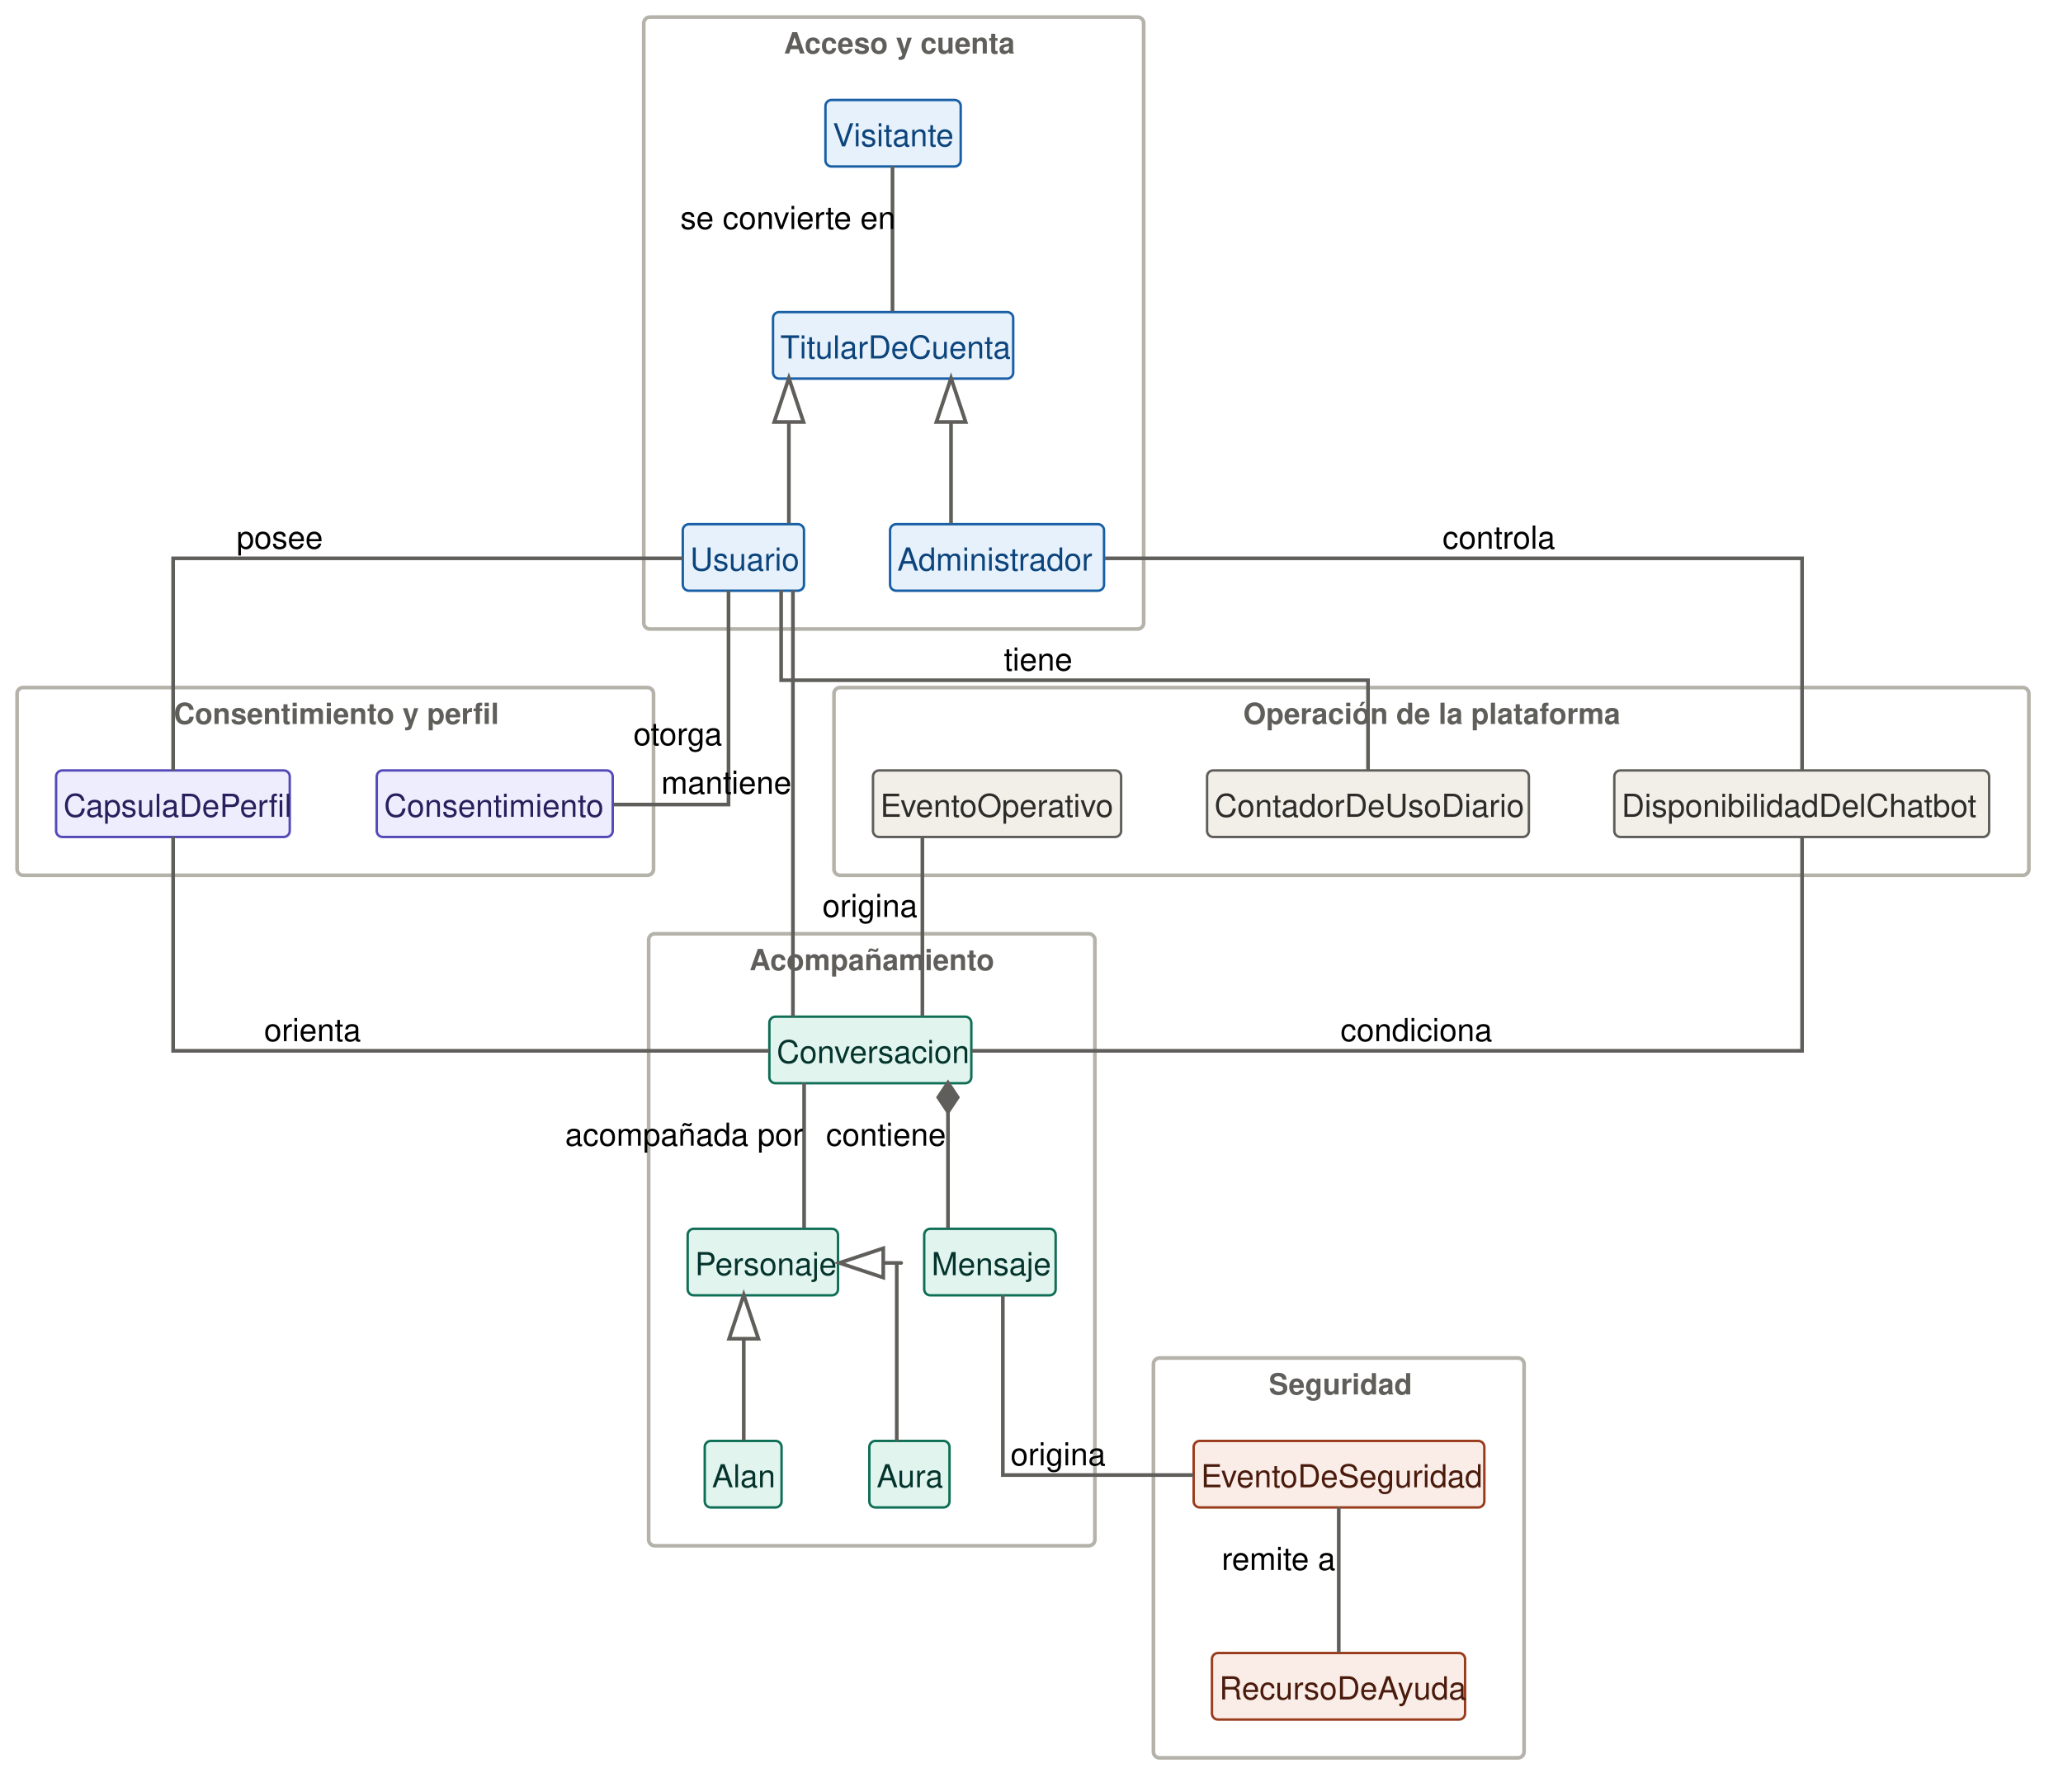
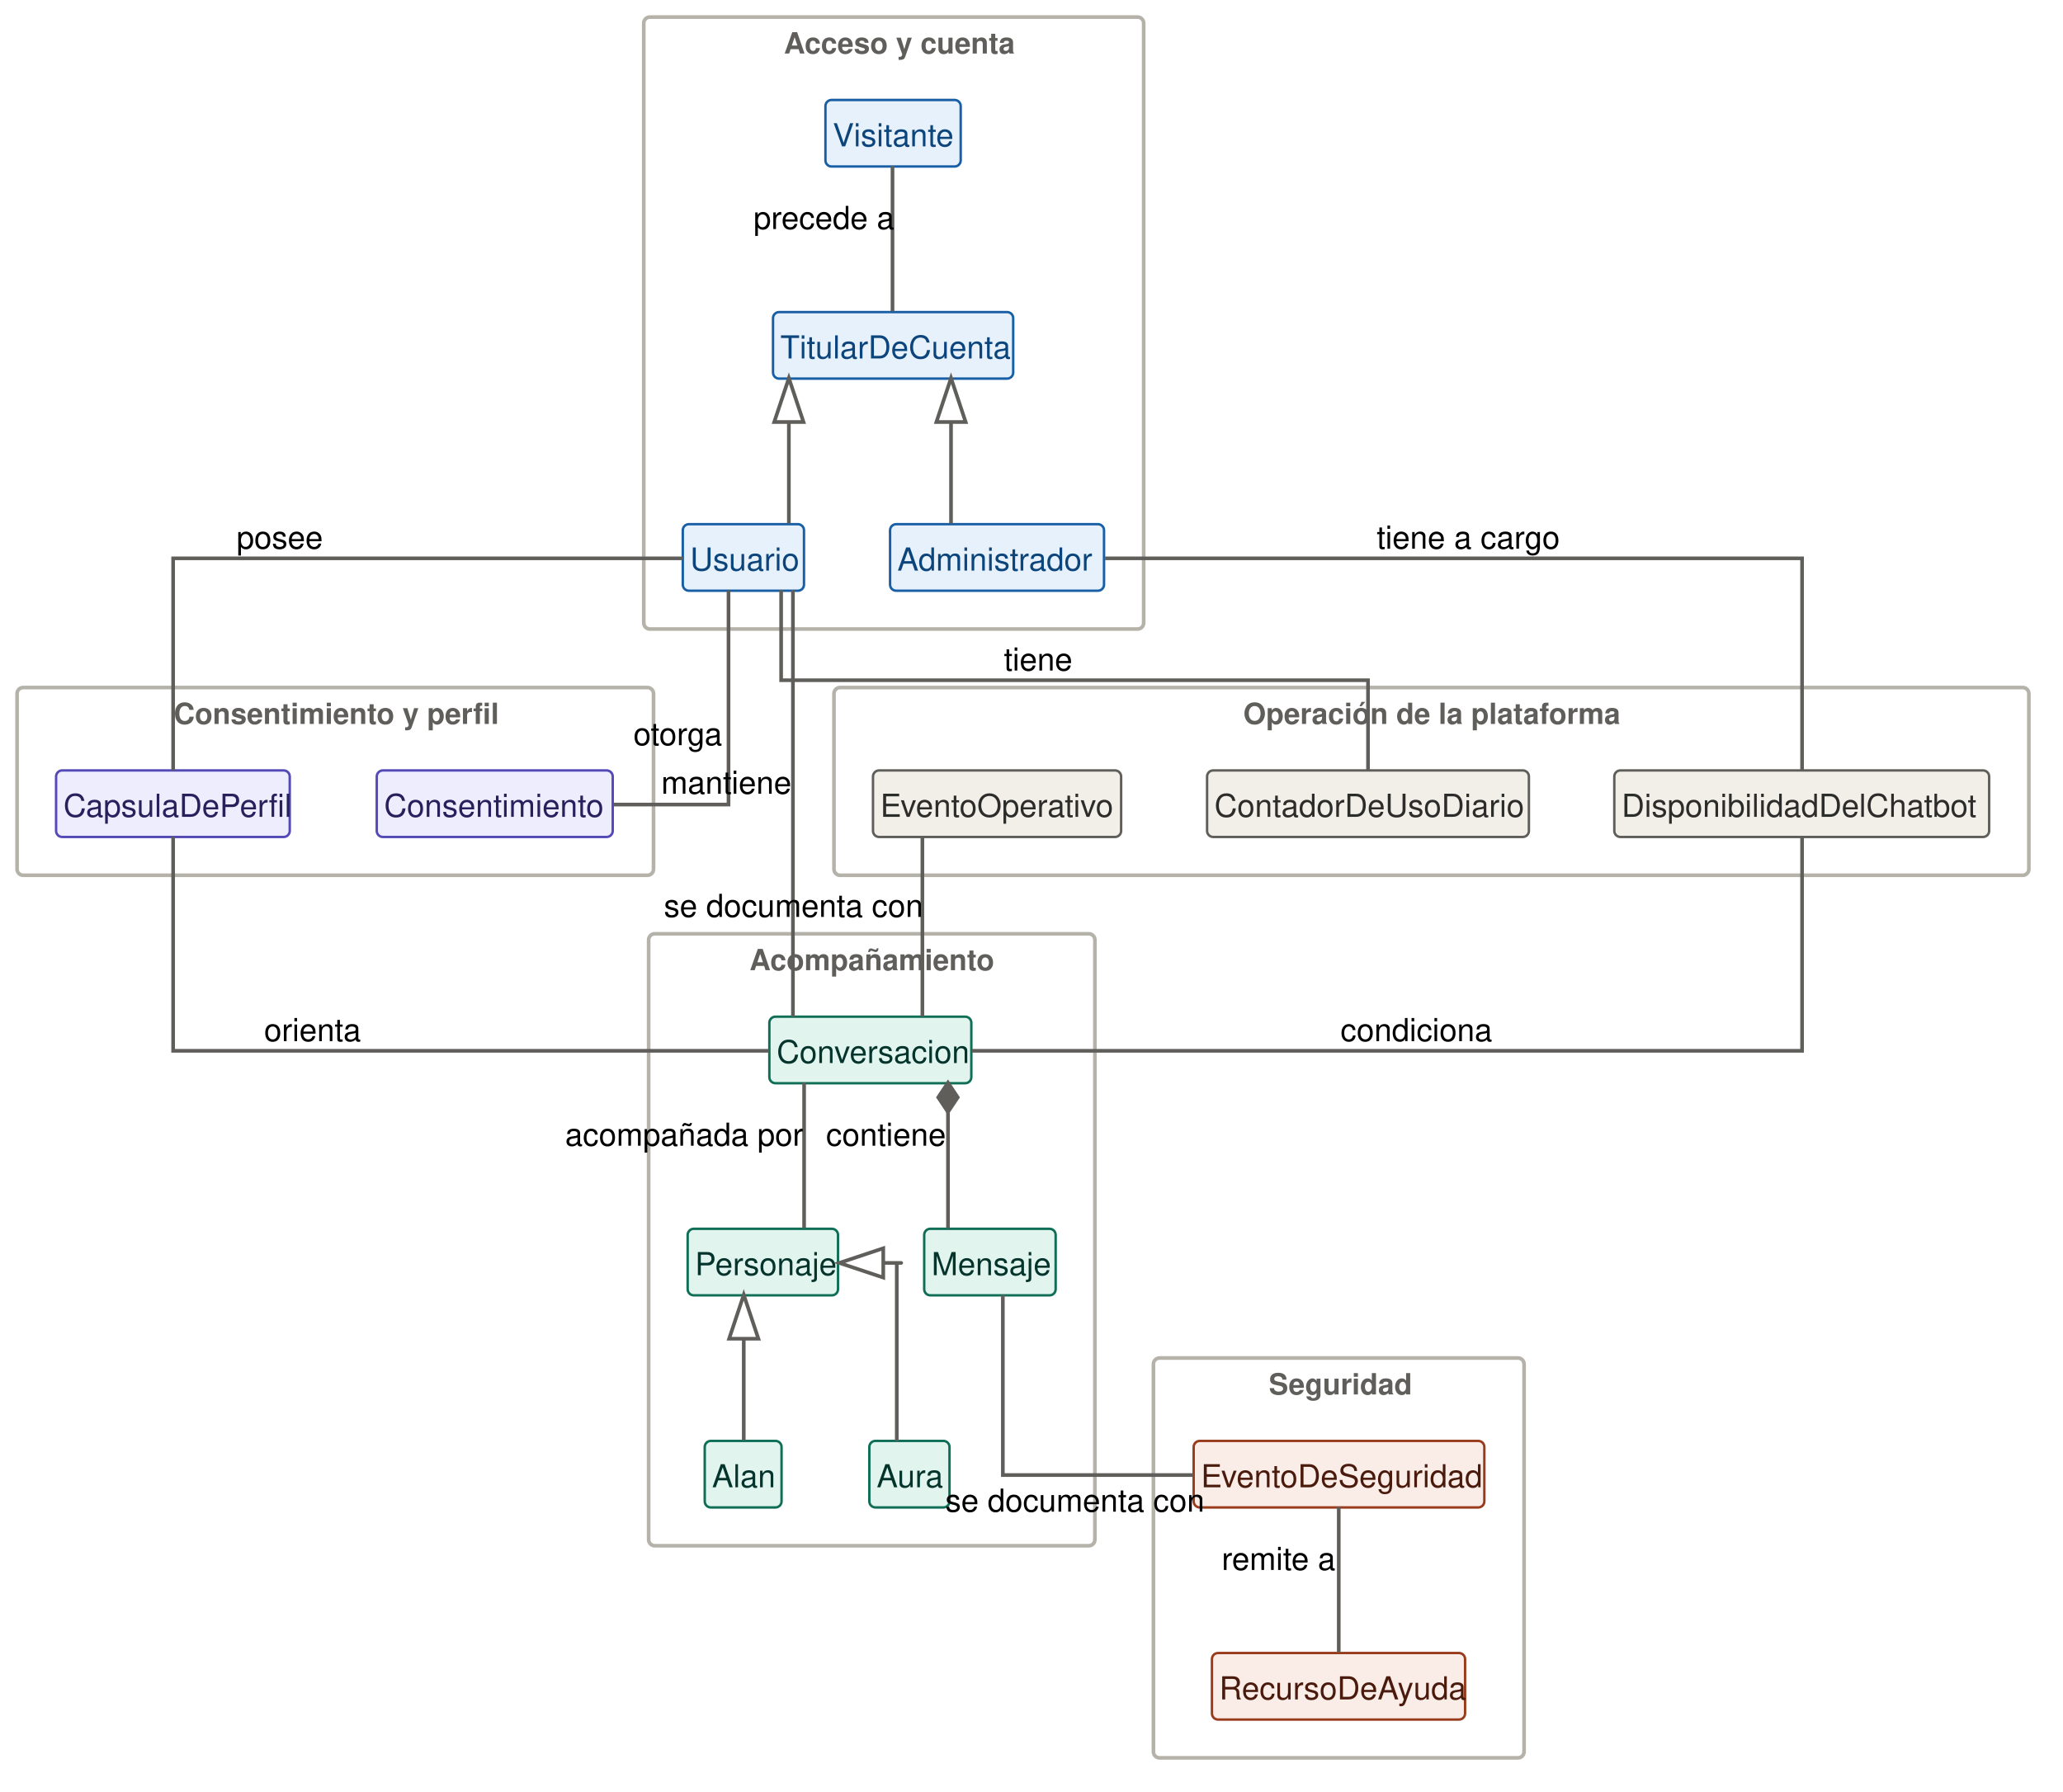
<svg xmlns="http://www.w3.org/2000/svg" contentStyleType="text/css" data-diagram-type="CLASS" height="735px" preserveAspectRatio="none" style="width:846px;height:735px;background:#FFFFFF;" version="1.1" viewBox="0 0 846 735" width="846px" zoomAndPan="magnify">
  <defs />
  <g>
    <g class="cluster" data-qualified-name="Acceso y cuenta" data-source-line="20" id="ent0001">
      <rect fill="none" height="251" rx="2.5" ry="2.5" style="stroke:#B4B2A9;stroke-width:1.5;" width="205" x="264" y="7" />
      <text fill="#5F5E5A" font-family="Segoe UI, Helvetica, Arial, sans-serif" font-size="12" font-weight="700" lengthAdjust="spacing" textLength="90.041" x="321.479" y="21.949">Acceso y cuenta</text>
    </g>
    <g class="cluster" data-qualified-name="Consentimiento y perfil" data-source-line="27" id="ent0006">
      <rect fill="none" height="77" rx="2.5" ry="2.5" style="stroke:#B4B2A9;stroke-width:1.5;" width="261" x="7" y="282" />
      <text fill="#5F5E5A" font-family="Segoe UI, Helvetica, Arial, sans-serif" font-size="12" font-weight="700" lengthAdjust="spacing" textLength="132.562" x="71.219" y="296.949">Consentimiento y perfil</text>
    </g>
    <g class="cluster" data-qualified-name="Acompa.amiento" data-source-line="32" id="ent0009">
      <rect fill="none" height="251" rx="2.5" ry="2.5" style="stroke:#B4B2A9;stroke-width:1.5;" width="183" x="266" y="383" />
      <text fill="#5F5E5A" font-family="Segoe UI, Helvetica, Arial, sans-serif" font-size="12" font-weight="700" lengthAdjust="spacing" textLength="100.301" x="307.35" y="397.949">Acompañamiento</text>
    </g>
    <g class="cluster" data-qualified-name="Seguridad" data-source-line="40" id="ent0015">
      <rect fill="none" height="164" rx="2.5" ry="2.5" style="stroke:#B4B2A9;stroke-width:1.5;" width="152" x="473" y="557" />
      <text fill="#5F5E5A" font-family="Segoe UI, Helvetica, Arial, sans-serif" font-size="12" font-weight="700" lengthAdjust="spacing" textLength="57.41" x="520.295" y="571.949">Seguridad</text>
    </g>
    <g class="cluster" data-qualified-name="Operaci.n de la plataforma" data-source-line="45" id="ent0018">
      <rect fill="none" height="77" rx="2.5" ry="2.5" style="stroke:#B4B2A9;stroke-width:1.5;" width="490" x="342" y="282" />
      <text fill="#5F5E5A" font-family="Segoe UI, Helvetica, Arial, sans-serif" font-size="12" font-weight="700" lengthAdjust="spacing" textLength="154.342" x="509.829" y="296.949">Operación de la plataforma</text>
    </g>
    <g class="entity" data-qualified-name="Acceso y cuenta.Visitante" data-source-line="21" id="ent0002">
      <rect fill="#E6F1FB" height="27.291" rx="2.5" ry="2.5" style="stroke:#185FA5;stroke-width:1;" width="55.467" x="338.5" y="41" />
      <text fill="#0C447C" font-family="Segoe UI, Helvetica, Arial, sans-serif" font-size="13" lengthAdjust="spacing" textLength="49.467" x="341.5" y="60.028">Visitante</text>
    </g>
    <g class="entity" data-qualified-name="Acceso y cuenta.TitularDeCuenta" data-source-line="22" id="ent0003">
      <rect fill="#E6F1FB" height="27.291" rx="2.5" ry="2.5" style="stroke:#185FA5;stroke-width:1;" width="98.498" x="317" y="128" />
      <text fill="#0C447C" font-family="Segoe UI, Helvetica, Arial, sans-serif" font-size="13" lengthAdjust="spacing" textLength="92.498" x="320" y="147.028">TitularDeCuenta</text>
    </g>
    <g class="entity" data-qualified-name="Acceso y cuenta.Usuario" data-source-line="23" id="ent0004">
      <rect fill="#E6F1FB" height="27.291" rx="2.5" ry="2.5" style="stroke:#185FA5;stroke-width:1;" width="49.704" x="280" y="215" />
      <text fill="#0C447C" font-family="Segoe UI, Helvetica, Arial, sans-serif" font-size="13" lengthAdjust="spacing" textLength="43.704" x="283" y="234.028">Usuario</text>
    </g>
    <g class="entity" data-qualified-name="Acceso y cuenta.Administrador" data-source-line="24" id="ent0005">
      <rect fill="#E6F1FB" height="27.291" rx="2.5" ry="2.5" style="stroke:#185FA5;stroke-width:1;" width="87.739" x="365" y="215" />
      <text fill="#0C447C" font-family="Segoe UI, Helvetica, Arial, sans-serif" font-size="13" lengthAdjust="spacing" textLength="81.739" x="368" y="234.028">Administrador</text>
    </g>
    <g class="entity" data-qualified-name="Consentimiento y perfil.Consentimiento" data-source-line="28" id="ent0007">
      <rect fill="#EEEDFE" height="27.291" rx="2.5" ry="2.5" style="stroke:#534AB7;stroke-width:1;" width="96.772" x="154.5" y="316" />
      <text fill="#26215C" font-family="Segoe UI, Helvetica, Arial, sans-serif" font-size="13" lengthAdjust="spacing" textLength="90.772" x="157.5" y="335.028">Consentimiento</text>
    </g>
    <g class="entity" data-qualified-name="Consentimiento y perfil.CapsulaDePerfil" data-source-line="29" id="ent0008">
      <rect fill="#EEEDFE" height="27.291" rx="2.5" ry="2.5" style="stroke:#534AB7;stroke-width:1;" width="95.819" x="23" y="316" />
      <text fill="#26215C" font-family="Segoe UI, Helvetica, Arial, sans-serif" font-size="13" lengthAdjust="spacing" textLength="89.819" x="26" y="335.028">CapsulaDePerfil</text>
    </g>
    <g class="entity" data-qualified-name="Acompa.amiento.Conversacion" data-source-line="33" id="ent0010">
      <rect fill="#E1F5EE" height="27.291" rx="2.5" ry="2.5" style="stroke:#0F6E56;stroke-width:1;" width="82.826" x="315.5" y="417" />
      <text fill="#04342C" font-family="Segoe UI, Helvetica, Arial, sans-serif" font-size="13" lengthAdjust="spacing" textLength="76.826" x="318.5" y="436.028">Conversacion</text>
    </g>
    <g class="entity" data-qualified-name="Acompa.amiento.Mensaje" data-source-line="34" id="ent0011">
      <rect fill="#E1F5EE" height="27.291" rx="2.5" ry="2.5" style="stroke:#0F6E56;stroke-width:1;" width="53.906" x="379" y="504" />
      <text fill="#04342C" font-family="Segoe UI, Helvetica, Arial, sans-serif" font-size="13" lengthAdjust="spacing" textLength="47.906" x="382" y="523.028">Mensaje</text>
    </g>
    <g class="entity" data-qualified-name="Acompa.amiento.Personaje" data-source-line="35" id="ent0012">
      <rect fill="#E1F5EE" height="27.291" rx="2.5" ry="2.5" style="stroke:#0F6E56;stroke-width:1;" width="61.65" x="282" y="504" />
      <text fill="#04342C" font-family="Segoe UI, Helvetica, Arial, sans-serif" font-size="13" lengthAdjust="spacing" textLength="55.65" x="285" y="523.028">Personaje</text>
    </g>
    <g class="entity" data-qualified-name="Acompa.amiento.Alan" data-source-line="36" id="ent0013">
      <rect fill="#E1F5EE" height="27.291" rx="2.5" ry="2.5" style="stroke:#0F6E56;stroke-width:1;" width="31.505" x="289" y="591" />
      <text fill="#04342C" font-family="Segoe UI, Helvetica, Arial, sans-serif" font-size="13" lengthAdjust="spacing" textLength="25.505" x="292" y="610.028">Alan</text>
    </g>
    <g class="entity" data-qualified-name="Acompa.amiento.Aura" data-source-line="37" id="ent0014">
      <rect fill="#E1F5EE" height="27.291" rx="2.5" ry="2.5" style="stroke:#0F6E56;stroke-width:1;" width="32.876" x="356.5" y="591" />
      <text fill="#04342C" font-family="Segoe UI, Helvetica, Arial, sans-serif" font-size="13" lengthAdjust="spacing" textLength="26.876" x="359.5" y="610.028">Aura</text>
    </g>
    <g class="entity" data-qualified-name="Seguridad.EventoDeSeguridad" data-source-line="41" id="ent0016">
      <rect fill="#FAECE7" height="27.291" rx="2.5" ry="2.5" style="stroke:#993C1D;stroke-width:1;" width="119.204" x="489.5" y="591" />
      <text fill="#4A1B0C" font-family="Segoe UI, Helvetica, Arial, sans-serif" font-size="13" lengthAdjust="spacing" textLength="113.204" x="492.5" y="610.028">EventoDeSeguridad</text>
    </g>
    <g class="entity" data-qualified-name="Seguridad.RecursoDeAyuda" data-source-line="42" id="ent0017">
      <rect fill="#FAECE7" height="27.291" rx="2.5" ry="2.5" style="stroke:#993C1D;stroke-width:1;" width="103.805" x="497" y="678" />
      <text fill="#4A1B0C" font-family="Segoe UI, Helvetica, Arial, sans-serif" font-size="13" lengthAdjust="spacing" textLength="97.805" x="500" y="697.028">RecursoDeAyuda</text>
    </g>
    <g class="entity" data-qualified-name="Operaci.n de la plataforma.DisponibilidadDelChatbot" data-source-line="46" id="ent0019">
      <rect fill="#F1EFE8" height="27.291" rx="2.5" ry="2.5" style="stroke:#5F5E5A;stroke-width:1;" width="153.71" x="662" y="316" />
      <text fill="#2C2C2A" font-family="Segoe UI, Helvetica, Arial, sans-serif" font-size="13" lengthAdjust="spacing" textLength="147.71" x="665" y="335.028">DisponibilidadDelChatbot</text>
    </g>
    <g class="entity" data-qualified-name="Operaci.n de la plataforma.ContadorDeUsoDiario" data-source-line="47" id="ent0020">
      <rect fill="#F1EFE8" height="27.291" rx="2.5" ry="2.5" style="stroke:#5F5E5A;stroke-width:1;" width="131.976" x="495" y="316" />
      <text fill="#2C2C2A" font-family="Segoe UI, Helvetica, Arial, sans-serif" font-size="13" lengthAdjust="spacing" textLength="125.976" x="498" y="335.028">ContadorDeUsoDiario</text>
    </g>
    <g class="entity" data-qualified-name="Operaci.n de la plataforma.EventoOperativo" data-source-line="48" id="ent0021">
      <rect fill="#F1EFE8" height="27.291" rx="2.5" ry="2.5" style="stroke:#5F5E5A;stroke-width:1;" width="101.754" x="358" y="316" />
      <text fill="#2C2C2A" font-family="Segoe UI, Helvetica, Arial, sans-serif" font-size="13" lengthAdjust="spacing" textLength="95.754" x="361" y="335.028">EventoOperativo</text>
    </g>
    <g class="link" data-entity-1="ent0003" data-entity-2="ent0004" data-link-type="extension" data-source-line="51" id="lnk22">
      <path codeLine="51" d="M323.5,173.09 C323.5,189.34 323.5,198.38 323.5,214.71" fill="none" id="TitularDeCuenta-backto-Usuario" style="stroke:#5F5E5A;stroke-width:1.5;" />
      <polygon fill="none" points="323.5,155.09,317.5,173.09,329.5,173.09,323.5,155.09" style="stroke:#5F5E5A;stroke-width:1.5;stroke-linejoin:miter;stroke-miterlimit:10;" />
    </g>
    <g class="link" data-entity-1="ent0003" data-entity-2="ent0005" data-link-type="extension" data-source-line="52" id="lnk23">
      <path codeLine="52" d="M390,173.09 C390,189.34 390,198.38 390,214.71" fill="none" id="TitularDeCuenta-backto-Administrador" style="stroke:#5F5E5A;stroke-width:1.5;" />
      <polygon fill="none" points="390,155.09,384,173.09,396,173.09,390,155.09" style="stroke:#5F5E5A;stroke-width:1.5;stroke-linejoin:miter;stroke-miterlimit:10;" />
    </g>
    <g class="link" data-entity-1="ent0012" data-entity-2="ent0013" data-link-type="extension" data-source-line="53" id="lnk24">
      <path codeLine="53" d="M305,549.09 C305,565.34 305,574.38 305,590.71" fill="none" id="Personaje-backto-Alan" style="stroke:#5F5E5A;stroke-width:1.5;" />
      <polygon fill="none" points="305,531.09,299,549.09,311,549.09,305,531.09" style="stroke:#5F5E5A;stroke-width:1.5;stroke-linejoin:miter;stroke-miterlimit:10;" />
    </g>
    <g class="link" data-entity-1="ent0012" data-entity-2="ent0014" data-link-type="extension" data-source-line="54" id="lnk25">
      <path codeLine="54" d="M362.21,518 C374.51,518 367.75,518 367.75,518 C367.75,518 367.75,566.66 367.75,590.98" fill="none" id="Personaje-backto-Aura" style="stroke:#5F5E5A;stroke-width:1.5;" />
      <polygon fill="none" points="344.21,518,362.21,524,362.21,512,344.21,518" style="stroke:#5F5E5A;stroke-width:1.5;stroke-linejoin:miter;stroke-miterlimit:10;" />
    </g>
    <g class="link" data-entity-1="ent0002" data-entity-2="ent0003" data-link-type="association" data-source-line="56" id="lnk26">
      <path codeLine="56" d="M366,68.09 C366,84.34 366,111.38 366,127.71" fill="none" id="Visitante-TitularDeCuenta" style="stroke:#5F5E5A;stroke-width:1.5;" />
-       <text fill="#000000" font-family="Segoe UI, Helvetica, Arial, sans-serif" font-size="13" lengthAdjust="spacing" textLength="86.468" x="279" y="93.928">se convierte en</text>
+       <text fill="#000000" font-family="Segoe UI, Helvetica, Arial, sans-serif" font-size="13" lengthAdjust="spacing" textLength="56.393" x="309" y="93.928">precede a</text>
    </g>
    <g class="link" data-entity-1="ent0004" data-entity-2="ent0007" data-link-type="association" data-source-line="57" id="lnk27">
      <path codeLine="57" d="M298.75,242.19 C298.75,269.89 298.75,330 298.75,330 C298.75,330 275.37,330 251.72,330" fill="none" id="Usuario-Consentimiento" style="stroke:#5F5E5A;stroke-width:1.5;" />
      <text fill="#000000" font-family="Segoe UI, Helvetica, Arial, sans-serif" font-size="13" lengthAdjust="spacing" textLength="38.429" x="259.75" y="305.638">otorga</text>
    </g>
    <g class="link" data-entity-1="ent0004" data-entity-2="ent0008" data-link-type="association" data-source-line="58" id="lnk28">
      <path codeLine="58" d="M279.96,229 C219.59,229 71,229 71,229 C71,229 71,288.51 71,315.95" fill="none" id="Usuario-CapsulaDePerfil" style="stroke:#5F5E5A;stroke-width:1.5;" />
      <text fill="#000000" font-family="Segoe UI, Helvetica, Arial, sans-serif" font-size="13" lengthAdjust="spacing" textLength="34.373" x="97.01" y="225.028">posee</text>
    </g>
    <g class="link" data-entity-1="ent0004" data-entity-2="ent0010" data-link-type="association" data-source-line="59" id="lnk29">
      <path codeLine="59" d="M325.17,242.07 C325.17,278.87 325.17,380.26 325.17,416.99" fill="none" id="Usuario-Conversacion" style="stroke:#5F5E5A;stroke-width:1.5;" />
      <text fill="#000000" font-family="Segoe UI, Helvetica, Arial, sans-serif" font-size="13" lengthAdjust="spacing" textLength="53.676" x="271.17" y="325.558">mantiene</text>
    </g>
    <g class="link" data-entity-1="ent0004" data-entity-2="ent0020" data-link-type="association" data-source-line="60" id="lnk30">
      <path codeLine="60" d="M320.33,242.03 C320.33,256.99 320.33,279 320.33,279 C320.33,279 561,279 561,279 C561,279 561,301.01 561,315.97" fill="none" id="Usuario-ContadorDeUsoDiario" style="stroke:#5F5E5A;stroke-width:1.5;" />
      <text fill="#000000" font-family="Segoe UI, Helvetica, Arial, sans-serif" font-size="13" lengthAdjust="spacing" textLength="28.507" x="411.67" y="275.028">tiene</text>
    </g>
    <g class="link" data-entity-1="ent0008" data-entity-2="ent0010" data-link-type="association" data-source-line="61" id="lnk31">
      <path codeLine="61" d="M71,343.19 C71,370.89 71,431 71,431 C71,431 236.09,431 315.41,431" fill="none" id="CapsulaDePerfil-Conversacion" style="stroke:#5F5E5A;stroke-width:1.5;" />
      <text fill="#000000" font-family="Segoe UI, Helvetica, Arial, sans-serif" font-size="13" lengthAdjust="spacing" textLength="40.46" x="108.3" y="427.028">orienta</text>
    </g>
    <g class="link" data-entity-1="ent0010" data-entity-2="ent0012" data-link-type="association" data-source-line="62" id="lnk32">
      <path codeLine="62" d="M329.75,444.09 C329.75,460.34 329.75,487.38 329.75,503.71" fill="none" id="Conversacion-Personaje" style="stroke:#5F5E5A;stroke-width:1.5;" />
      <text fill="#000000" font-family="Segoe UI, Helvetica, Arial, sans-serif" font-size="13" lengthAdjust="spacing" textLength="97.272" x="231.75" y="469.928">acompañada por</text>
    </g>
    <g class="link" data-entity-1="ent0010" data-entity-2="ent0011" data-link-type="composition" data-source-line="63" id="lnk33">
      <path codeLine="63" d="M388.75,456.09 C388.75,472.34 388.75,487.38 388.75,503.71" fill="none" id="Conversacion-backto-Mensaje" style="stroke:#5F5E5A;stroke-width:1.5;" />
      <polygon fill="#5F5E5A" points="388.75,444.09,384.75,450.09,388.75,456.09,392.75,450.09,388.75,444.09" style="stroke:#5F5E5A;stroke-width:1.5;stroke-linejoin:miter;stroke-miterlimit:10;" />
      <text fill="#000000" font-family="Segoe UI, Helvetica, Arial, sans-serif" font-size="13" lengthAdjust="spacing" textLength="49.486" x="338.75" y="469.928">contiene</text>
    </g>
    <g class="link" data-entity-1="ent0010" data-entity-2="ent0021" data-link-type="association" data-source-line="64" id="lnk34">
      <path codeLine="64" d="M378.25,416.88 C378.25,397.6 378.25,362.56 378.25,343.23" fill="none" id="Conversacion-EventoOperativo" style="stroke:#5F5E5A;stroke-width:1.5;" />
-       <text fill="#000000" font-family="Segoe UI, Helvetica, Arial, sans-serif" font-size="13" lengthAdjust="spacing" textLength="40.06" x="337.25" y="376.078">origina</text>
+       <text fill="#000000" font-family="Segoe UI, Helvetica, Arial, sans-serif" font-size="13" lengthAdjust="spacing" textLength="105.422" x="272.25" y="376.078">se documenta con</text>
    </g>
    <g class="link" data-entity-1="ent0011" data-entity-2="ent0016" data-link-type="association" data-source-line="65" id="lnk35">
      <path codeLine="65" d="M411.25,531.17 C411.25,555.78 411.25,605 411.25,605 C411.25,605 452.15,605 489.38,605" fill="none" id="Mensaje-EventoDeSeguridad" style="stroke:#5F5E5A;stroke-width:1.5;" />
-       <text fill="#000000" font-family="Segoe UI, Helvetica, Arial, sans-serif" font-size="13" lengthAdjust="spacing" textLength="40.06" x="414.4" y="601.028">origina</text>
+       <text fill="#000000" font-family="Segoe UI, Helvetica, Arial, sans-serif" font-size="13" lengthAdjust="spacing" textLength="105.422" x="387.65" y="620.028">se documenta con</text>
    </g>
    <g class="link" data-entity-1="ent0016" data-entity-2="ent0017" data-link-type="association" data-source-line="66" id="lnk36">
      <path codeLine="66" d="M549,618.09 C549,634.34 549,661.38 549,677.71" fill="none" id="EventoDeSeguridad-RecursoDeAyuda" style="stroke:#5F5E5A;stroke-width:1.5;" />
      <text fill="#000000" font-family="Segoe UI, Helvetica, Arial, sans-serif" font-size="13" lengthAdjust="spacing" textLength="47.042" x="501" y="643.928">remite a</text>
    </g>
    <g class="link" data-entity-1="ent0005" data-entity-2="ent0019" data-link-type="association" data-source-line="67" id="lnk37">
      <path codeLine="67" d="M453.16,229 C543.08,229 739,229 739,229 C739,229 739,288.51 739,315.95" fill="none" id="Administrador-DisponibilidadDelChatbot" style="stroke:#5F5E5A;stroke-width:1.5;" />
-       <text fill="#000000" font-family="Segoe UI, Helvetica, Arial, sans-serif" font-size="13" lengthAdjust="spacing" textLength="47.284" x="591.55" y="225.028">controla</text>
+       <text fill="#000000" font-family="Segoe UI, Helvetica, Arial, sans-serif" font-size="13" lengthAdjust="spacing" textLength="74.655" x="564.55" y="225.028">tiene a cargo</text>
    </g>
    <g class="link" data-entity-1="ent0019" data-entity-2="ent0010" data-link-type="association" data-source-line="68" id="lnk38">
      <path codeLine="68" d="M739,343.19 C739,370.89 739,431 739,431 C739,431 497.61,431 398.61,431" fill="none" id="DisponibilidadDelChatbot-Conversacion" style="stroke:#5F5E5A;stroke-width:1.5;" />
      <text fill="#000000" font-family="Segoe UI, Helvetica, Arial, sans-serif" font-size="13" lengthAdjust="spacing" textLength="62.524" x="549.71" y="427.028">condiciona</text>
    </g>
  </g>
</svg>
